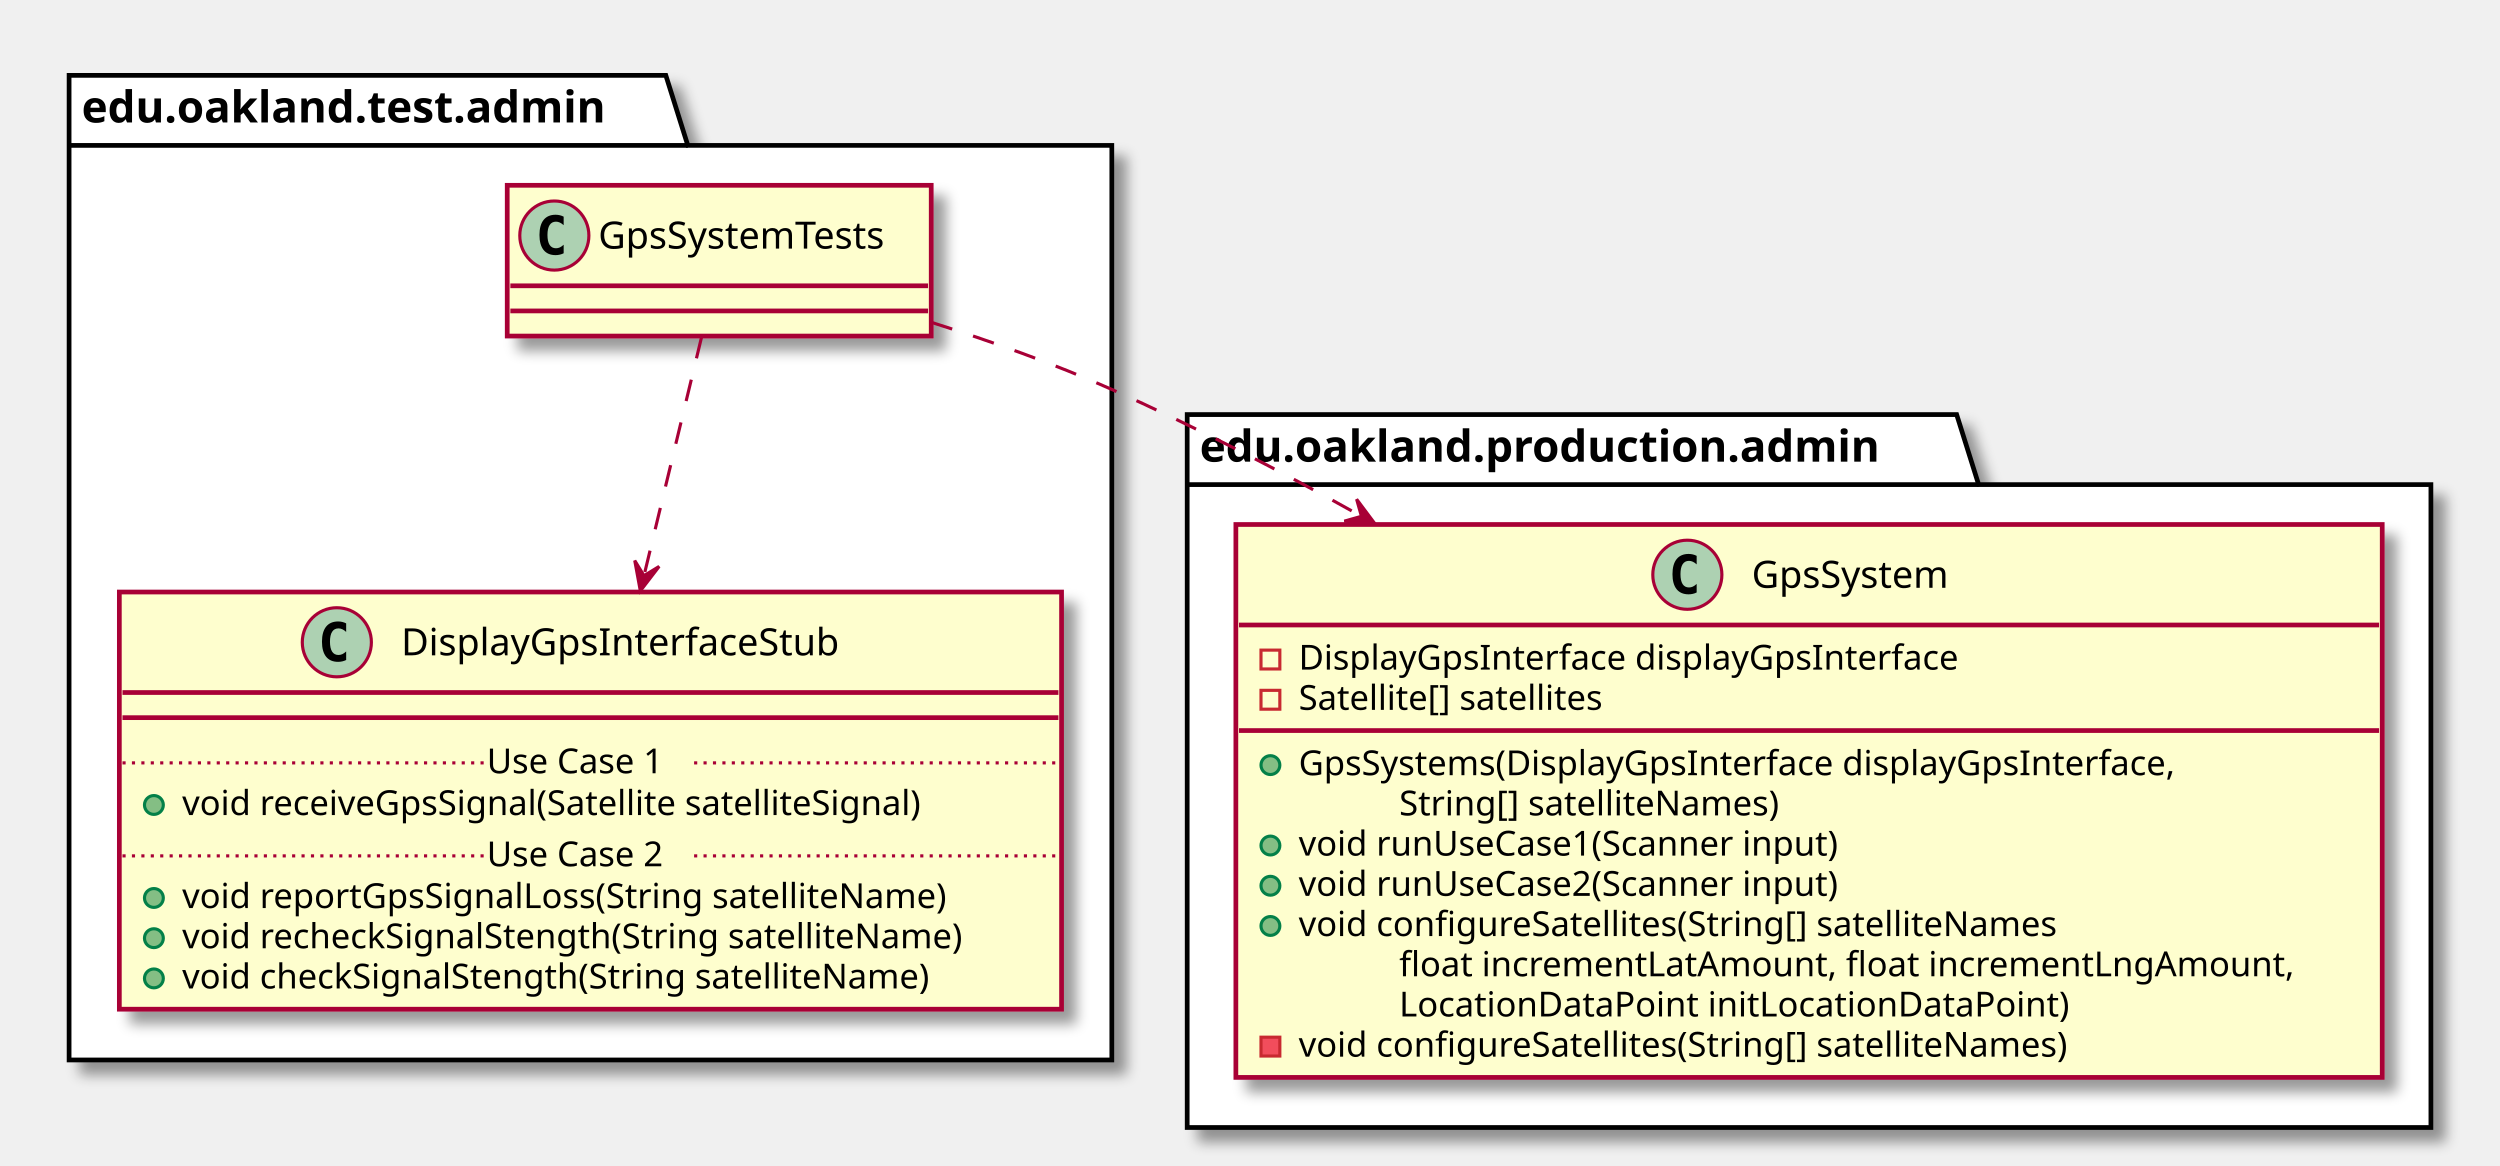
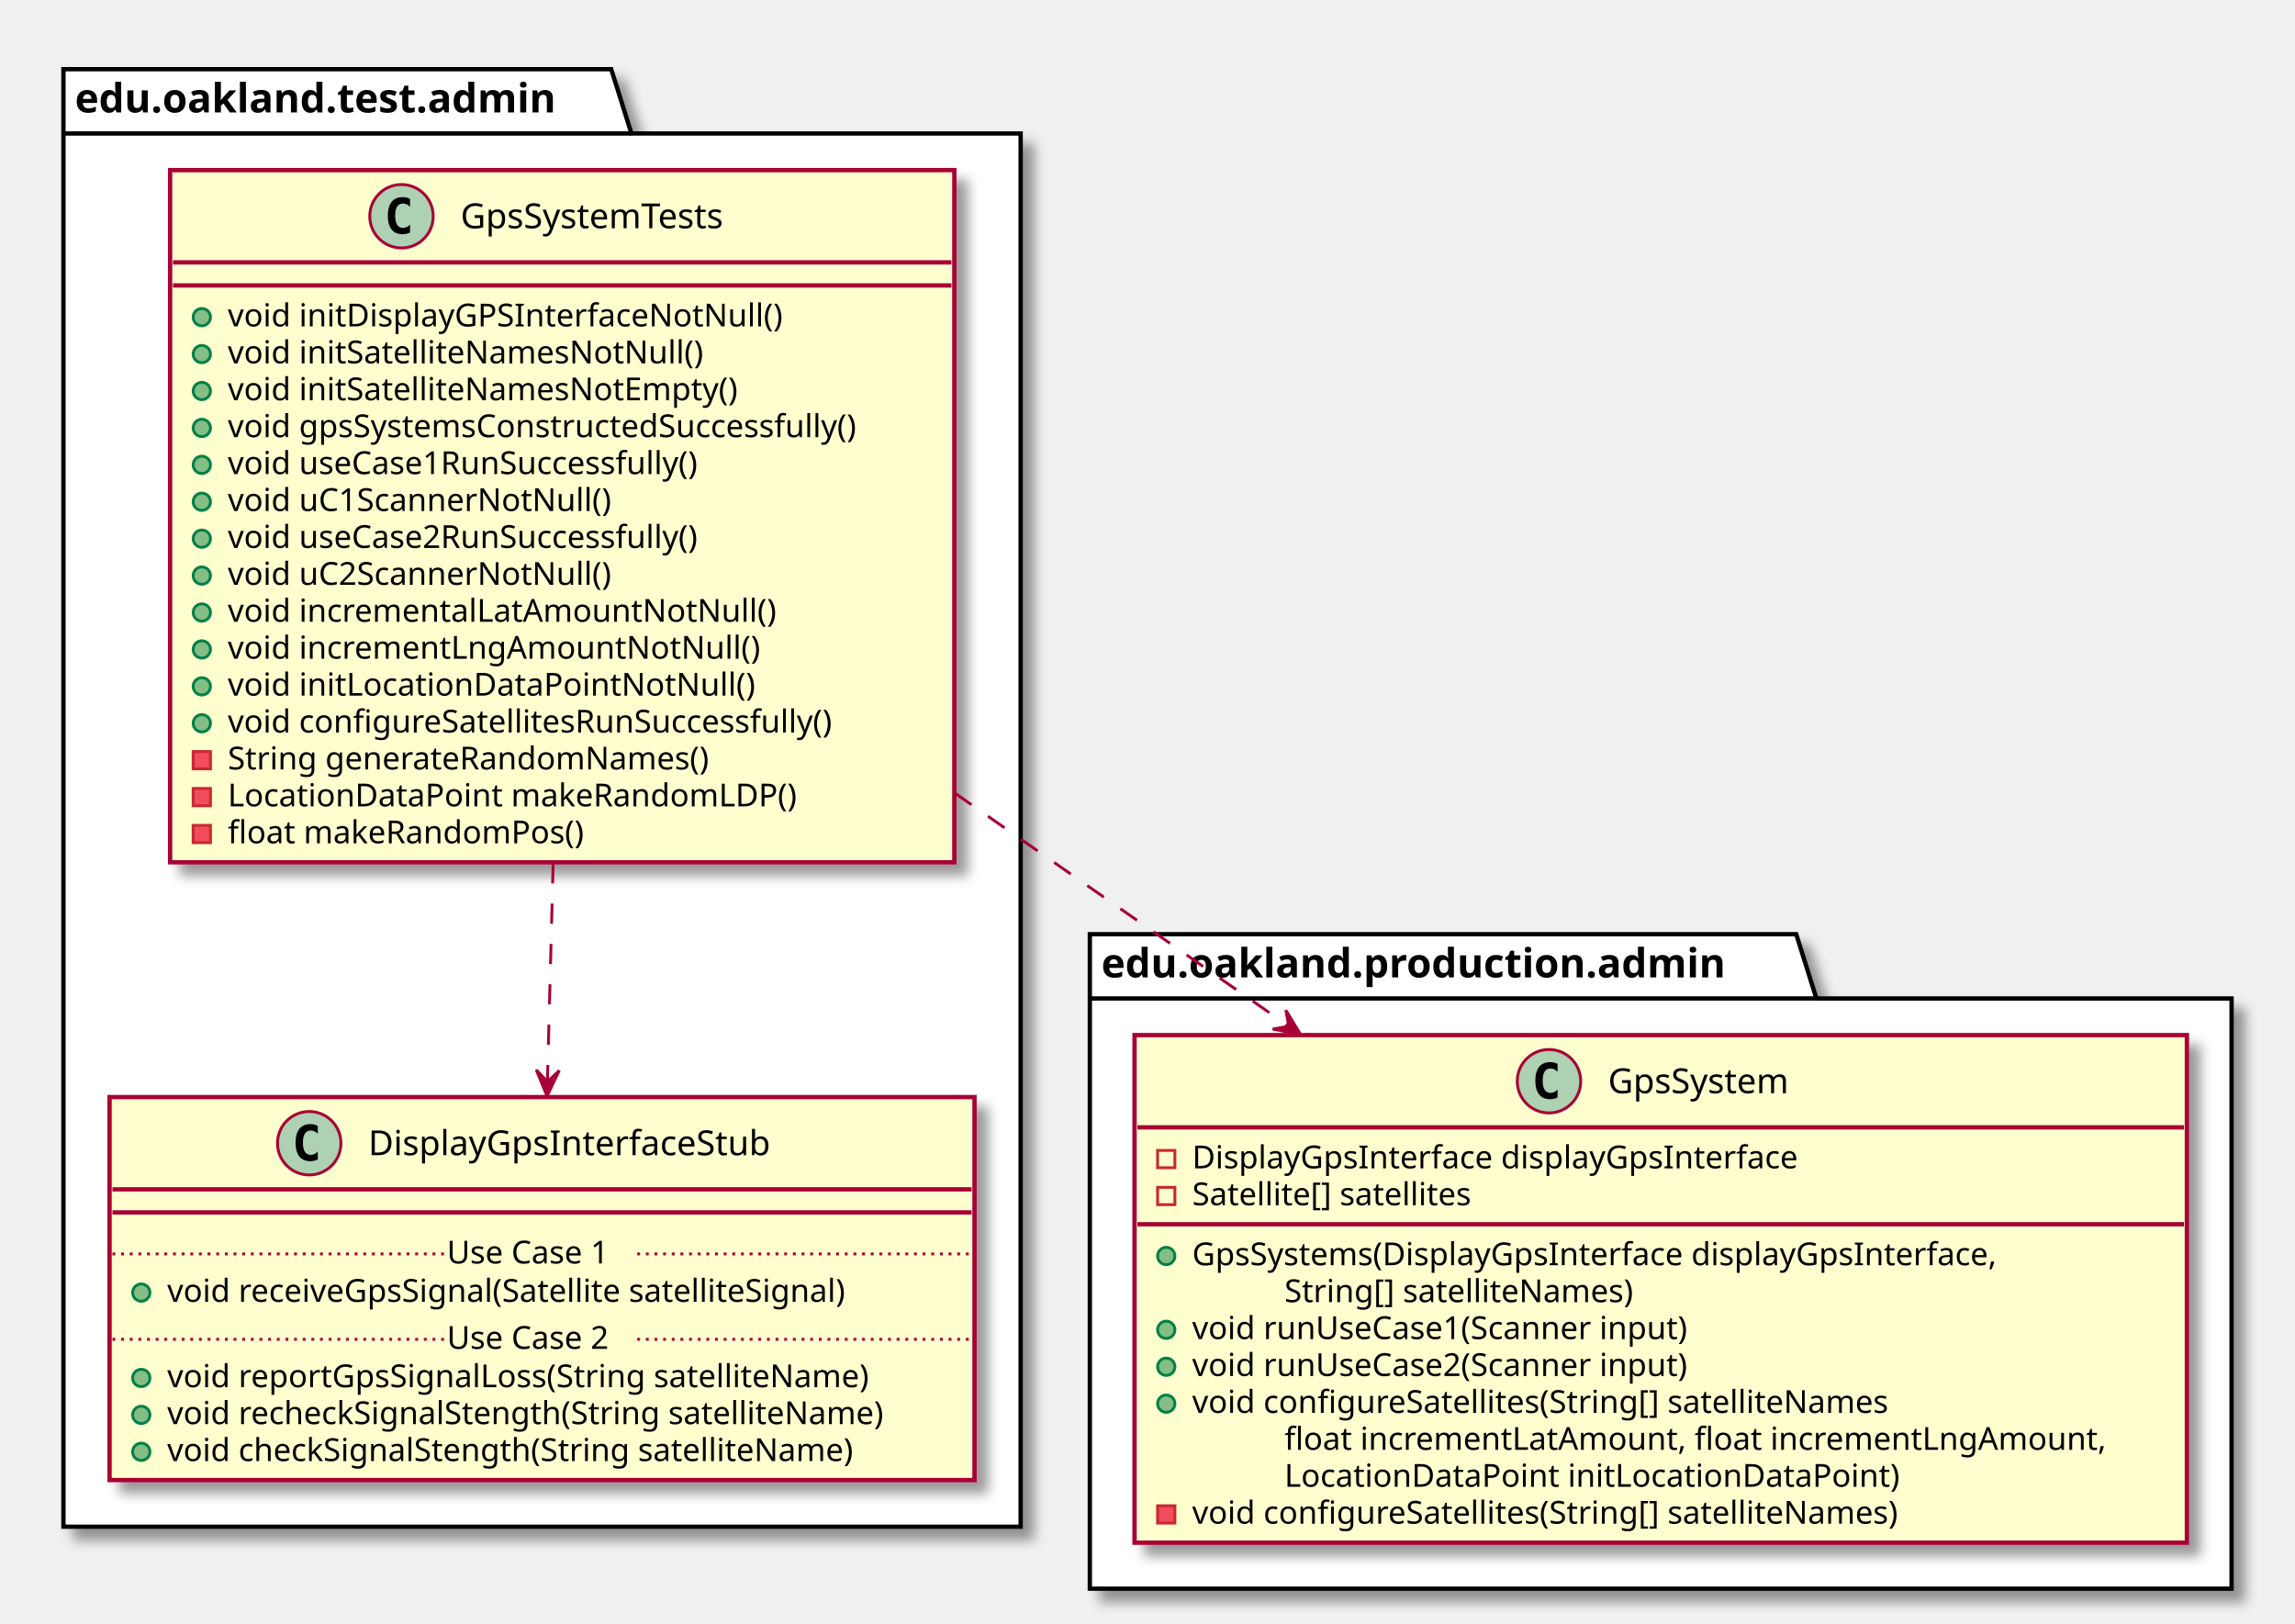
- <svg xmlns="http://www.w3.org/2000/svg" contentScriptType="application/ecmascript" contentStyleType="text/css" height="371px" preserveAspectRatio="none" style="width:796px;height:371px;" version="1.1" viewBox="0 0 796 371" width="796px" zoomAndPan="magnify">
+ <svg xmlns="http://www.w3.org/2000/svg" contentScriptType="application/ecmascript" contentStyleType="text/css" height="563px" preserveAspectRatio="none" style="width:796px;height:563px;" version="1.1" viewBox="0 0 796 563" width="796px" zoomAndPan="magnify">
  <defs>
-     <filter height="300%" id="f1lhnynenk0fq5" width="300%" x="-1" y="-1">
+     <filter height="300%" id="f1r36d253uxn9d" width="300%" x="-1" y="-1">
      <feGaussianBlur result="blurOut" stdDeviation="2.0" />
      <feColorMatrix in="blurOut" result="blurOut2" type="matrix" values="0 0 0 0 0 0 0 0 0 0 0 0 0 0 0 0 0 0 .4 0" />
      <feOffset dx="4.0" dy="4.0" in="blurOut2" result="blurOut3" />
      <feBlend in="SourceGraphic" in2="blurOut3" mode="normal" />
    </filter>
  </defs>
  <g>
-     <polygon fill="#FFFFFF" filter="url(#f1lhnynenk0fq5)" points="22,24,212,24,219,46.297,354,46.297,354,337.5,22,337.5,22,24" style="stroke: #000000; stroke-width: 1.5;" />
+     <polygon fill="#FFFFFF" filter="url(#f1r36d253uxn9d)" points="22,24,212,24,219,46.297,354,46.297,354,529.5,22,529.5,22,24" style="stroke: #000000; stroke-width: 1.5;" />
    <line style="stroke: #000000; stroke-width: 1.5;" x1="22" x2="219" y1="46.297" y2="46.297" />
    <text fill="#000000" font-family="sans-serif" font-size="14" font-weight="bold" lengthAdjust="spacingAndGlyphs" textLength="184" x="26" y="38.995">edu.oakland.test.admin</text>
-     <polygon fill="#FFFFFF" filter="url(#f1lhnynenk0fq5)" points="378,132,623,132,630,154.297,774,154.297,774,359,378,359,378,132" style="stroke: #000000; stroke-width: 1.5;" />
-     <line style="stroke: #000000; stroke-width: 1.5;" x1="378" x2="630" y1="154.297" y2="154.297" />
-     <text fill="#000000" font-family="sans-serif" font-size="14" font-weight="bold" lengthAdjust="spacingAndGlyphs" textLength="239" x="382" y="146.995">edu.oakland.production.admin</text>
-     <rect fill="#FEFECE" filter="url(#f1lhnynenk0fq5)" height="48" id="GpsSystemTests" style="stroke: #A80036; stroke-width: 1.5;" width="135" x="161.5" y="59" />
-     <ellipse cx="176.5" cy="75" fill="#ADD1B2" rx="11" ry="11" style="stroke: #A80036; stroke-width: 1.0;" />
-     <path d="M179.469,80.641 Q178.891,80.938 178.25,81.078 Q177.609,81.234 176.906,81.234 Q174.406,81.234 173.078,79.594 Q171.766,77.938 171.766,74.812 Q171.766,71.688 173.078,70.031 Q174.406,68.375 176.906,68.375 Q177.609,68.375 178.25,68.531 Q178.906,68.688 179.469,68.984 L179.469,71.703 Q178.844,71.125 178.25,70.859 Q177.656,70.578 177.031,70.578 Q175.688,70.578 175,71.656 Q174.312,72.719 174.312,74.812 Q174.312,76.906 175,77.984 Q175.688,79.047 177.031,79.047 Q177.656,79.047 178.25,78.781 Q178.844,78.5 179.469,77.922 L179.469,80.641 Z " />
-     <text fill="#000000" font-family="sans-serif" font-size="12" lengthAdjust="spacingAndGlyphs" textLength="103" x="190.5" y="79.154">GpsSystemTests</text>
-     <line style="stroke: #A80036; stroke-width: 1.5;" x1="162.5" x2="295.5" y1="91" y2="91" />
-     <line style="stroke: #A80036; stroke-width: 1.5;" x1="162.5" x2="295.5" y1="99" y2="99" />
-     <rect fill="#FEFECE" filter="url(#f1lhnynenk0fq5)" height="132.828" id="DisplayGpsInterfaceStub" style="stroke: #A80036; stroke-width: 1.5;" width="300" x="38" y="188.5" />
-     <ellipse cx="107.25" cy="204.5" fill="#ADD1B2" rx="11" ry="11" style="stroke: #A80036; stroke-width: 1.0;" />
-     <path d="M110.219,210.141 Q109.641,210.438 109,210.578 Q108.359,210.734 107.656,210.734 Q105.156,210.734 103.828,209.094 Q102.516,207.438 102.516,204.312 Q102.516,201.188 103.828,199.531 Q105.156,197.875 107.656,197.875 Q108.359,197.875 109,198.031 Q109.656,198.188 110.219,198.484 L110.219,201.203 Q109.594,200.625 109,200.359 Q108.406,200.078 107.781,200.078 Q106.438,200.078 105.75,201.156 Q105.062,202.219 105.062,204.312 Q105.062,206.406 105.75,207.484 Q106.438,208.547 107.781,208.547 Q108.406,208.547 109,208.281 Q109.594,208 110.219,207.422 L110.219,210.141 Z " />
-     <text fill="#000000" font-family="sans-serif" font-size="12" lengthAdjust="spacingAndGlyphs" textLength="153" x="127.75" y="208.654">DisplayGpsInterfaceStub</text>
-     <line style="stroke: #A80036; stroke-width: 1.5;" x1="39" x2="337" y1="220.5" y2="220.5" />
-     <line style="stroke: #A80036; stroke-width: 1.5;" x1="39" x2="337" y1="228.5" y2="228.5" />
-     <ellipse cx="49" cy="256.305" fill="#84BE84" rx="3" ry="3" style="stroke: #038048; stroke-width: 1.0;" />
-     <text fill="#000000" font-family="sans-serif" font-size="11" lengthAdjust="spacingAndGlyphs" textLength="264" x="58" y="259.515">void receiveGpsSignal(Satellite satelliteSignal)</text>
-     <line style="stroke: #A80036; stroke-width: 1.0; stroke-dasharray: 1.0,2.0;" x1="39" x2="155" y1="242.902" y2="242.902" />
-     <text fill="#000000" font-family="sans-serif" font-size="11" lengthAdjust="spacingAndGlyphs" textLength="66" x="155" y="246.21">Use Case 1</text>
-     <line style="stroke: #A80036; stroke-width: 1.0; stroke-dasharray: 1.0,2.0;" x1="221" x2="337" y1="242.902" y2="242.902" />
-     <ellipse cx="49" cy="285.914" fill="#84BE84" rx="3" ry="3" style="stroke: #038048; stroke-width: 1.0;" />
-     <text fill="#000000" font-family="sans-serif" font-size="11" lengthAdjust="spacingAndGlyphs" textLength="271" x="58" y="289.125">void reportGpsSignalLoss(String satelliteName)</text>
-     <ellipse cx="49" cy="298.719" fill="#84BE84" rx="3" ry="3" style="stroke: #038048; stroke-width: 1.0;" />
-     <text fill="#000000" font-family="sans-serif" font-size="11" lengthAdjust="spacingAndGlyphs" textLength="274" x="58" y="301.929">void recheckSignalStength(String satelliteName)</text>
-     <ellipse cx="49" cy="311.523" fill="#84BE84" rx="3" ry="3" style="stroke: #038048; stroke-width: 1.0;" />
-     <text fill="#000000" font-family="sans-serif" font-size="11" lengthAdjust="spacingAndGlyphs" textLength="262" x="58" y="314.734">void checkSignalStength(String satelliteName)</text>
-     <line style="stroke: #A80036; stroke-width: 1.0; stroke-dasharray: 1.0,2.0;" x1="39" x2="155" y1="272.512" y2="272.512" />
-     <text fill="#000000" font-family="sans-serif" font-size="11" lengthAdjust="spacingAndGlyphs" textLength="66" x="155" y="275.82">Use Case 2</text>
-     <line style="stroke: #A80036; stroke-width: 1.0; stroke-dasharray: 1.0,2.0;" x1="221" x2="337" y1="272.512" y2="272.512" />
-     <rect fill="#FEFECE" filter="url(#f1lhnynenk0fq5)" height="176.047" id="GpsSystem" style="stroke: #A80036; stroke-width: 1.5;" width="365" x="393.5" y="167" />
-     <ellipse cx="537.25" cy="183" fill="#ADD1B2" rx="11" ry="11" style="stroke: #A80036; stroke-width: 1.0;" />
-     <path d="M540.219,188.641 Q539.641,188.938 539,189.078 Q538.359,189.234 537.656,189.234 Q535.156,189.234 533.828,187.594 Q532.516,185.938 532.516,182.812 Q532.516,179.688 533.828,178.031 Q535.156,176.375 537.656,176.375 Q538.359,176.375 539,176.531 Q539.656,176.688 540.219,176.984 L540.219,179.703 Q539.594,179.125 539,178.859 Q538.406,178.578 537.781,178.578 Q536.438,178.578 535.75,179.656 Q535.062,180.719 535.062,182.812 Q535.062,184.906 535.75,185.984 Q536.438,187.047 537.781,187.047 Q538.406,187.047 539,186.781 Q539.594,186.5 540.219,185.922 L540.219,188.641 Z " />
-     <text fill="#000000" font-family="sans-serif" font-size="12" lengthAdjust="spacingAndGlyphs" textLength="69" x="557.75" y="187.154">GpsSystem</text>
-     <line style="stroke: #A80036; stroke-width: 1.5;" x1="394.5" x2="757.5" y1="199" y2="199" />
-     <rect fill="none" height="6" style="stroke: #C82930; stroke-width: 1.0;" width="6" x="401.5" y="207" />
-     <text fill="#000000" font-family="sans-serif" font-size="11" lengthAdjust="spacingAndGlyphs" textLength="231" x="413.5" y="213.21">DisplayGpsInterface displayGpsInterface</text>
-     <rect fill="none" height="6" style="stroke: #C82930; stroke-width: 1.0;" width="6" x="401.5" y="219.805" />
-     <text fill="#000000" font-family="sans-serif" font-size="11" lengthAdjust="spacingAndGlyphs" textLength="110" x="413.5" y="226.015">Satellite[] satellites</text>
-     <line style="stroke: #A80036; stroke-width: 1.5;" x1="394.5" x2="757.5" y1="232.609" y2="232.609" />
-     <ellipse cx="404.5" cy="243.609" fill="#84BE84" rx="3" ry="3" style="stroke: #038048; stroke-width: 1.0;" />
-     <text fill="#000000" font-family="sans-serif" font-size="11" lengthAdjust="spacingAndGlyphs" textLength="312" x="413.5" y="246.82">GpsSystems(DisplayGpsInterface displayGpsInterface,</text>
-     <text fill="#000000" font-family="sans-serif" font-size="11" lengthAdjust="spacingAndGlyphs" textLength="135" x="445.5" y="259.625">String[] satelliteNames)</text>
-     <ellipse cx="404.5" cy="269.219" fill="#84BE84" rx="3" ry="3" style="stroke: #038048; stroke-width: 1.0;" />
-     <text fill="#000000" font-family="sans-serif" font-size="11" lengthAdjust="spacingAndGlyphs" textLength="191" x="413.5" y="272.429">void runUseCase1(Scanner input)</text>
-     <ellipse cx="404.5" cy="282.023" fill="#84BE84" rx="3" ry="3" style="stroke: #038048; stroke-width: 1.0;" />
-     <text fill="#000000" font-family="sans-serif" font-size="11" lengthAdjust="spacingAndGlyphs" textLength="191" x="413.5" y="285.234">void runUseCase2(Scanner input)</text>
-     <ellipse cx="404.5" cy="294.828" fill="#84BE84" rx="3" ry="3" style="stroke: #038048; stroke-width: 1.0;" />
-     <text fill="#000000" font-family="sans-serif" font-size="11" lengthAdjust="spacingAndGlyphs" textLength="268" x="413.5" y="298.039">void configureSatellites(String[] satelliteNames</text>
-     <text fill="#000000" font-family="sans-serif" font-size="11" lengthAdjust="spacingAndGlyphs" textLength="307" x="445.5" y="310.843">float incrementLatAmount, float incrementLngAmount,</text>
-     <text fill="#000000" font-family="sans-serif" font-size="11" lengthAdjust="spacingAndGlyphs" textLength="227" x="445.5" y="323.648">LocationDataPoint initLocationDataPoint)</text>
-     <rect fill="#F24D5C" height="6" style="stroke: #C82930; stroke-width: 1.0;" width="6" x="401.5" y="330.242" />
-     <text fill="#000000" font-family="sans-serif" font-size="11" lengthAdjust="spacingAndGlyphs" textLength="272" x="413.5" y="336.453">void configureSatellites(String[] satelliteNames)</text>
-     <path d="M223.39,107.28 C218.66,126.89 211.64,155.99 205.09,183.12 " fill="none" id="GpsSystemTests-&gt;DisplayGpsInterfaceStub" style="stroke: #A80036; stroke-width: 1.0; stroke-dasharray: 7.0,7.0;" />
-     <polygon fill="#A80036" points="203.88,188.16,209.879,180.349,205.052,183.299,202.102,178.473,203.88,188.16" style="stroke: #A80036; stroke-width: 1.0;" />
-     <path d="M296.51,102.62 C315.43,108.63 335.79,115.88 354,124 C380.31,135.74 407.47,149.82 433.36,164.32 " fill="none" id="GpsSystemTests-&gt;GpsSystem" style="stroke: #A80036; stroke-width: 1.0; stroke-dasharray: 7.0,7.0;" />
-     <polygon fill="#A80036" points="437.84,166.84,431.946,158.95,433.479,164.395,428.034,165.928,437.84,166.84" style="stroke: #A80036; stroke-width: 1.0;" />
+     <polygon fill="#FFFFFF" filter="url(#f1r36d253uxn9d)" points="378,324,623,324,630,346.297,774,346.297,774,551,378,551,378,324" style="stroke: #000000; stroke-width: 1.5;" />
+     <line style="stroke: #000000; stroke-width: 1.5;" x1="378" x2="630" y1="346.297" y2="346.297" />
+     <text fill="#000000" font-family="sans-serif" font-size="14" font-weight="bold" lengthAdjust="spacingAndGlyphs" textLength="239" x="382" y="338.995">edu.oakland.production.admin</text>
+     <rect fill="#FEFECE" filter="url(#f1r36d253uxn9d)" height="240.07" id="GpsSystemTests" style="stroke: #A80036; stroke-width: 1.5;" width="272" x="59" y="59" />
+     <ellipse cx="139.25" cy="75" fill="#ADD1B2" rx="11" ry="11" style="stroke: #A80036; stroke-width: 1.0;" />
+     <path d="M142.219,80.641 Q141.641,80.938 141,81.078 Q140.359,81.234 139.656,81.234 Q137.156,81.234 135.828,79.594 Q134.516,77.938 134.516,74.812 Q134.516,71.688 135.828,70.031 Q137.156,68.375 139.656,68.375 Q140.359,68.375 141,68.531 Q141.656,68.688 142.219,68.984 L142.219,71.703 Q141.594,71.125 141,70.859 Q140.406,70.578 139.781,70.578 Q138.438,70.578 137.75,71.656 Q137.062,72.719 137.062,74.812 Q137.062,76.906 137.75,77.984 Q138.438,79.047 139.781,79.047 Q140.406,79.047 141,78.781 Q141.594,78.5 142.219,77.922 L142.219,80.641 Z " />
+     <text fill="#000000" font-family="sans-serif" font-size="12" lengthAdjust="spacingAndGlyphs" textLength="103" x="159.75" y="79.154">GpsSystemTests</text>
+     <line style="stroke: #A80036; stroke-width: 1.5;" x1="60" x2="330" y1="91" y2="91" />
+     <line style="stroke: #A80036; stroke-width: 1.5;" x1="60" x2="330" y1="99" y2="99" />
+     <ellipse cx="70" cy="110" fill="#84BE84" rx="3" ry="3" style="stroke: #038048; stroke-width: 1.0;" />
+     <text fill="#000000" font-family="sans-serif" font-size="11" lengthAdjust="spacingAndGlyphs" textLength="207" x="79" y="113.21">void initDisplayGPSInterfaceNotNull()</text>
+     <ellipse cx="70" cy="122.805" fill="#84BE84" rx="3" ry="3" style="stroke: #038048; stroke-width: 1.0;" />
+     <text fill="#000000" font-family="sans-serif" font-size="11" lengthAdjust="spacingAndGlyphs" textLength="178" x="79" y="126.015">void initSatelliteNamesNotNull()</text>
+     <ellipse cx="70" cy="135.609" fill="#84BE84" rx="3" ry="3" style="stroke: #038048; stroke-width: 1.0;" />
+     <text fill="#000000" font-family="sans-serif" font-size="11" lengthAdjust="spacingAndGlyphs" textLength="192" x="79" y="138.82">void initSatelliteNamesNotEmpty()</text>
+     <ellipse cx="70" cy="148.414" fill="#84BE84" rx="3" ry="3" style="stroke: #038048; stroke-width: 1.0;" />
+     <text fill="#000000" font-family="sans-serif" font-size="11" lengthAdjust="spacingAndGlyphs" textLength="246" x="79" y="151.625">void gpsSystemsConstructedSuccessfully()</text>
+     <ellipse cx="70" cy="161.219" fill="#84BE84" rx="3" ry="3" style="stroke: #038048; stroke-width: 1.0;" />
+     <text fill="#000000" font-family="sans-serif" font-size="11" lengthAdjust="spacingAndGlyphs" textLength="184" x="79" y="164.429">void useCase1RunSuccessfully()</text>
+     <ellipse cx="70" cy="174.023" fill="#84BE84" rx="3" ry="3" style="stroke: #038048; stroke-width: 1.0;" />
+     <text fill="#000000" font-family="sans-serif" font-size="11" lengthAdjust="spacingAndGlyphs" textLength="144" x="79" y="177.234">void uC1ScannerNotNull()</text>
+     <ellipse cx="70" cy="186.828" fill="#84BE84" rx="3" ry="3" style="stroke: #038048; stroke-width: 1.0;" />
+     <text fill="#000000" font-family="sans-serif" font-size="11" lengthAdjust="spacingAndGlyphs" textLength="184" x="79" y="190.039">void useCase2RunSuccessfully()</text>
+     <ellipse cx="70" cy="199.633" fill="#84BE84" rx="3" ry="3" style="stroke: #038048; stroke-width: 1.0;" />
+     <text fill="#000000" font-family="sans-serif" font-size="11" lengthAdjust="spacingAndGlyphs" textLength="144" x="79" y="202.843">void uC2ScannerNotNull()</text>
+     <ellipse cx="70" cy="212.438" fill="#84BE84" rx="3" ry="3" style="stroke: #038048; stroke-width: 1.0;" />
+     <text fill="#000000" font-family="sans-serif" font-size="11" lengthAdjust="spacingAndGlyphs" textLength="202" x="79" y="215.648">void incrementalLatAmountNotNull()</text>
+     <ellipse cx="70" cy="225.242" fill="#84BE84" rx="3" ry="3" style="stroke: #038048; stroke-width: 1.0;" />
+     <text fill="#000000" font-family="sans-serif" font-size="11" lengthAdjust="spacingAndGlyphs" textLength="195" x="79" y="228.453">void incrementLngAmountNotNull()</text>
+     <ellipse cx="70" cy="238.047" fill="#84BE84" rx="3" ry="3" style="stroke: #038048; stroke-width: 1.0;" />
+     <text fill="#000000" font-family="sans-serif" font-size="11" lengthAdjust="spacingAndGlyphs" textLength="193" x="79" y="241.257">void initLocationDataPointNotNull()</text>
+     <ellipse cx="70" cy="250.852" fill="#84BE84" rx="3" ry="3" style="stroke: #038048; stroke-width: 1.0;" />
+     <text fill="#000000" font-family="sans-serif" font-size="11" lengthAdjust="spacingAndGlyphs" textLength="233" x="79" y="254.062">void configureSatellitesRunSuccessfully()</text>
+     <rect fill="#F24D5C" height="6" style="stroke: #C82930; stroke-width: 1.0;" width="6" x="67" y="260.656" />
+     <text fill="#000000" font-family="sans-serif" font-size="11" lengthAdjust="spacingAndGlyphs" textLength="183" x="79" y="266.867">String generateRandomNames()</text>
+     <rect fill="#F24D5C" height="6" style="stroke: #C82930; stroke-width: 1.0;" width="6" x="67" y="273.461" />
+     <text fill="#000000" font-family="sans-serif" font-size="11" lengthAdjust="spacingAndGlyphs" textLength="211" x="79" y="279.671">LocationDataPoint makeRandomLDP()</text>
+     <rect fill="#F24D5C" height="6" style="stroke: #C82930; stroke-width: 1.0;" width="6" x="67" y="286.266" />
+     <text fill="#000000" font-family="sans-serif" font-size="11" lengthAdjust="spacingAndGlyphs" textLength="135" x="79" y="292.476">float makeRandomPos()</text>
+     <rect fill="#FEFECE" filter="url(#f1r36d253uxn9d)" height="132.828" id="DisplayGpsInterfaceStub" style="stroke: #A80036; stroke-width: 1.5;" width="300" x="38" y="380.5" />
+     <ellipse cx="107.25" cy="396.5" fill="#ADD1B2" rx="11" ry="11" style="stroke: #A80036; stroke-width: 1.0;" />
+     <path d="M110.219,402.141 Q109.641,402.438 109,402.578 Q108.359,402.734 107.656,402.734 Q105.156,402.734 103.828,401.094 Q102.516,399.438 102.516,396.312 Q102.516,393.188 103.828,391.531 Q105.156,389.875 107.656,389.875 Q108.359,389.875 109,390.031 Q109.656,390.188 110.219,390.484 L110.219,393.203 Q109.594,392.625 109,392.359 Q108.406,392.078 107.781,392.078 Q106.438,392.078 105.75,393.156 Q105.062,394.219 105.062,396.312 Q105.062,398.406 105.75,399.484 Q106.438,400.547 107.781,400.547 Q108.406,400.547 109,400.281 Q109.594,400 110.219,399.422 L110.219,402.141 Z " />
+     <text fill="#000000" font-family="sans-serif" font-size="12" lengthAdjust="spacingAndGlyphs" textLength="153" x="127.75" y="400.654">DisplayGpsInterfaceStub</text>
+     <line style="stroke: #A80036; stroke-width: 1.5;" x1="39" x2="337" y1="412.5" y2="412.5" />
+     <line style="stroke: #A80036; stroke-width: 1.5;" x1="39" x2="337" y1="420.5" y2="420.5" />
+     <ellipse cx="49" cy="448.305" fill="#84BE84" rx="3" ry="3" style="stroke: #038048; stroke-width: 1.0;" />
+     <text fill="#000000" font-family="sans-serif" font-size="11" lengthAdjust="spacingAndGlyphs" textLength="264" x="58" y="451.515">void receiveGpsSignal(Satellite satelliteSignal)</text>
+     <line style="stroke: #A80036; stroke-width: 1.0; stroke-dasharray: 1.0,2.0;" x1="39" x2="155" y1="434.902" y2="434.902" />
+     <text fill="#000000" font-family="sans-serif" font-size="11" lengthAdjust="spacingAndGlyphs" textLength="66" x="155" y="438.21">Use Case 1</text>
+     <line style="stroke: #A80036; stroke-width: 1.0; stroke-dasharray: 1.0,2.0;" x1="221" x2="337" y1="434.902" y2="434.902" />
+     <ellipse cx="49" cy="477.914" fill="#84BE84" rx="3" ry="3" style="stroke: #038048; stroke-width: 1.0;" />
+     <text fill="#000000" font-family="sans-serif" font-size="11" lengthAdjust="spacingAndGlyphs" textLength="271" x="58" y="481.125">void reportGpsSignalLoss(String satelliteName)</text>
+     <ellipse cx="49" cy="490.719" fill="#84BE84" rx="3" ry="3" style="stroke: #038048; stroke-width: 1.0;" />
+     <text fill="#000000" font-family="sans-serif" font-size="11" lengthAdjust="spacingAndGlyphs" textLength="274" x="58" y="493.929">void recheckSignalStength(String satelliteName)</text>
+     <ellipse cx="49" cy="503.523" fill="#84BE84" rx="3" ry="3" style="stroke: #038048; stroke-width: 1.0;" />
+     <text fill="#000000" font-family="sans-serif" font-size="11" lengthAdjust="spacingAndGlyphs" textLength="262" x="58" y="506.734">void checkSignalStength(String satelliteName)</text>
+     <line style="stroke: #A80036; stroke-width: 1.0; stroke-dasharray: 1.0,2.0;" x1="39" x2="155" y1="464.512" y2="464.512" />
+     <text fill="#000000" font-family="sans-serif" font-size="11" lengthAdjust="spacingAndGlyphs" textLength="66" x="155" y="467.82">Use Case 2</text>
+     <line style="stroke: #A80036; stroke-width: 1.0; stroke-dasharray: 1.0,2.0;" x1="221" x2="337" y1="464.512" y2="464.512" />
+     <rect fill="#FEFECE" filter="url(#f1r36d253uxn9d)" height="176.047" id="GpsSystem" style="stroke: #A80036; stroke-width: 1.5;" width="365" x="393.5" y="359" />
+     <ellipse cx="537.25" cy="375" fill="#ADD1B2" rx="11" ry="11" style="stroke: #A80036; stroke-width: 1.0;" />
+     <path d="M540.219,380.641 Q539.641,380.938 539,381.078 Q538.359,381.234 537.656,381.234 Q535.156,381.234 533.828,379.594 Q532.516,377.938 532.516,374.812 Q532.516,371.688 533.828,370.031 Q535.156,368.375 537.656,368.375 Q538.359,368.375 539,368.531 Q539.656,368.688 540.219,368.984 L540.219,371.703 Q539.594,371.125 539,370.859 Q538.406,370.578 537.781,370.578 Q536.438,370.578 535.75,371.656 Q535.062,372.719 535.062,374.812 Q535.062,376.906 535.75,377.984 Q536.438,379.047 537.781,379.047 Q538.406,379.047 539,378.781 Q539.594,378.5 540.219,377.922 L540.219,380.641 Z " />
+     <text fill="#000000" font-family="sans-serif" font-size="12" lengthAdjust="spacingAndGlyphs" textLength="69" x="557.75" y="379.154">GpsSystem</text>
+     <line style="stroke: #A80036; stroke-width: 1.5;" x1="394.5" x2="757.5" y1="391" y2="391" />
+     <rect fill="none" height="6" style="stroke: #C82930; stroke-width: 1.0;" width="6" x="401.5" y="399" />
+     <text fill="#000000" font-family="sans-serif" font-size="11" lengthAdjust="spacingAndGlyphs" textLength="231" x="413.5" y="405.21">DisplayGpsInterface displayGpsInterface</text>
+     <rect fill="none" height="6" style="stroke: #C82930; stroke-width: 1.0;" width="6" x="401.5" y="411.805" />
+     <text fill="#000000" font-family="sans-serif" font-size="11" lengthAdjust="spacingAndGlyphs" textLength="110" x="413.5" y="418.015">Satellite[] satellites</text>
+     <line style="stroke: #A80036; stroke-width: 1.5;" x1="394.5" x2="757.5" y1="424.609" y2="424.609" />
+     <ellipse cx="404.5" cy="435.609" fill="#84BE84" rx="3" ry="3" style="stroke: #038048; stroke-width: 1.0;" />
+     <text fill="#000000" font-family="sans-serif" font-size="11" lengthAdjust="spacingAndGlyphs" textLength="312" x="413.5" y="438.82">GpsSystems(DisplayGpsInterface displayGpsInterface,</text>
+     <text fill="#000000" font-family="sans-serif" font-size="11" lengthAdjust="spacingAndGlyphs" textLength="135" x="445.5" y="451.625">String[] satelliteNames)</text>
+     <ellipse cx="404.5" cy="461.219" fill="#84BE84" rx="3" ry="3" style="stroke: #038048; stroke-width: 1.0;" />
+     <text fill="#000000" font-family="sans-serif" font-size="11" lengthAdjust="spacingAndGlyphs" textLength="191" x="413.5" y="464.429">void runUseCase1(Scanner input)</text>
+     <ellipse cx="404.5" cy="474.023" fill="#84BE84" rx="3" ry="3" style="stroke: #038048; stroke-width: 1.0;" />
+     <text fill="#000000" font-family="sans-serif" font-size="11" lengthAdjust="spacingAndGlyphs" textLength="191" x="413.5" y="477.234">void runUseCase2(Scanner input)</text>
+     <ellipse cx="404.5" cy="486.828" fill="#84BE84" rx="3" ry="3" style="stroke: #038048; stroke-width: 1.0;" />
+     <text fill="#000000" font-family="sans-serif" font-size="11" lengthAdjust="spacingAndGlyphs" textLength="268" x="413.5" y="490.039">void configureSatellites(String[] satelliteNames</text>
+     <text fill="#000000" font-family="sans-serif" font-size="11" lengthAdjust="spacingAndGlyphs" textLength="307" x="445.5" y="502.843">float incrementLatAmount, float incrementLngAmount,</text>
+     <text fill="#000000" font-family="sans-serif" font-size="11" lengthAdjust="spacingAndGlyphs" textLength="227" x="445.5" y="515.648">LocationDataPoint initLocationDataPoint)</text>
+     <rect fill="#F24D5C" height="6" style="stroke: #C82930; stroke-width: 1.0;" width="6" x="401.5" y="522.242" />
+     <text fill="#000000" font-family="sans-serif" font-size="11" lengthAdjust="spacingAndGlyphs" textLength="272" x="413.5" y="528.453">void configureSatellites(String[] satelliteNames)</text>
+     <path d="M191.86,299.38 C191.18,325.19 190.48,351.69 189.87,374.94 " fill="none" id="GpsSystemTests-&gt;DisplayGpsInterfaceStub" style="stroke: #A80036; stroke-width: 1.0; stroke-dasharray: 7.0,7.0;" />
+     <polygon fill="#A80036" points="189.73,380.16,193.985,371.278,189.873,375.162,185.989,371.049,189.73,380.16" style="stroke: #A80036; stroke-width: 1.0;" />
+     <path d="M331.2,275.09 C368.77,301.32 409.41,329.69 446.58,355.64 " fill="none" id="GpsSystemTests-&gt;GpsSystem" style="stroke: #A80036; stroke-width: 1.0; stroke-dasharray: 7.0,7.0;" />
+     <polygon fill="#A80036" points="451.09,358.79,445.993,350.363,446.988,355.931,441.419,356.926,451.09,358.79" style="stroke: #A80036; stroke-width: 1.0;" />
  </g>
</svg>
